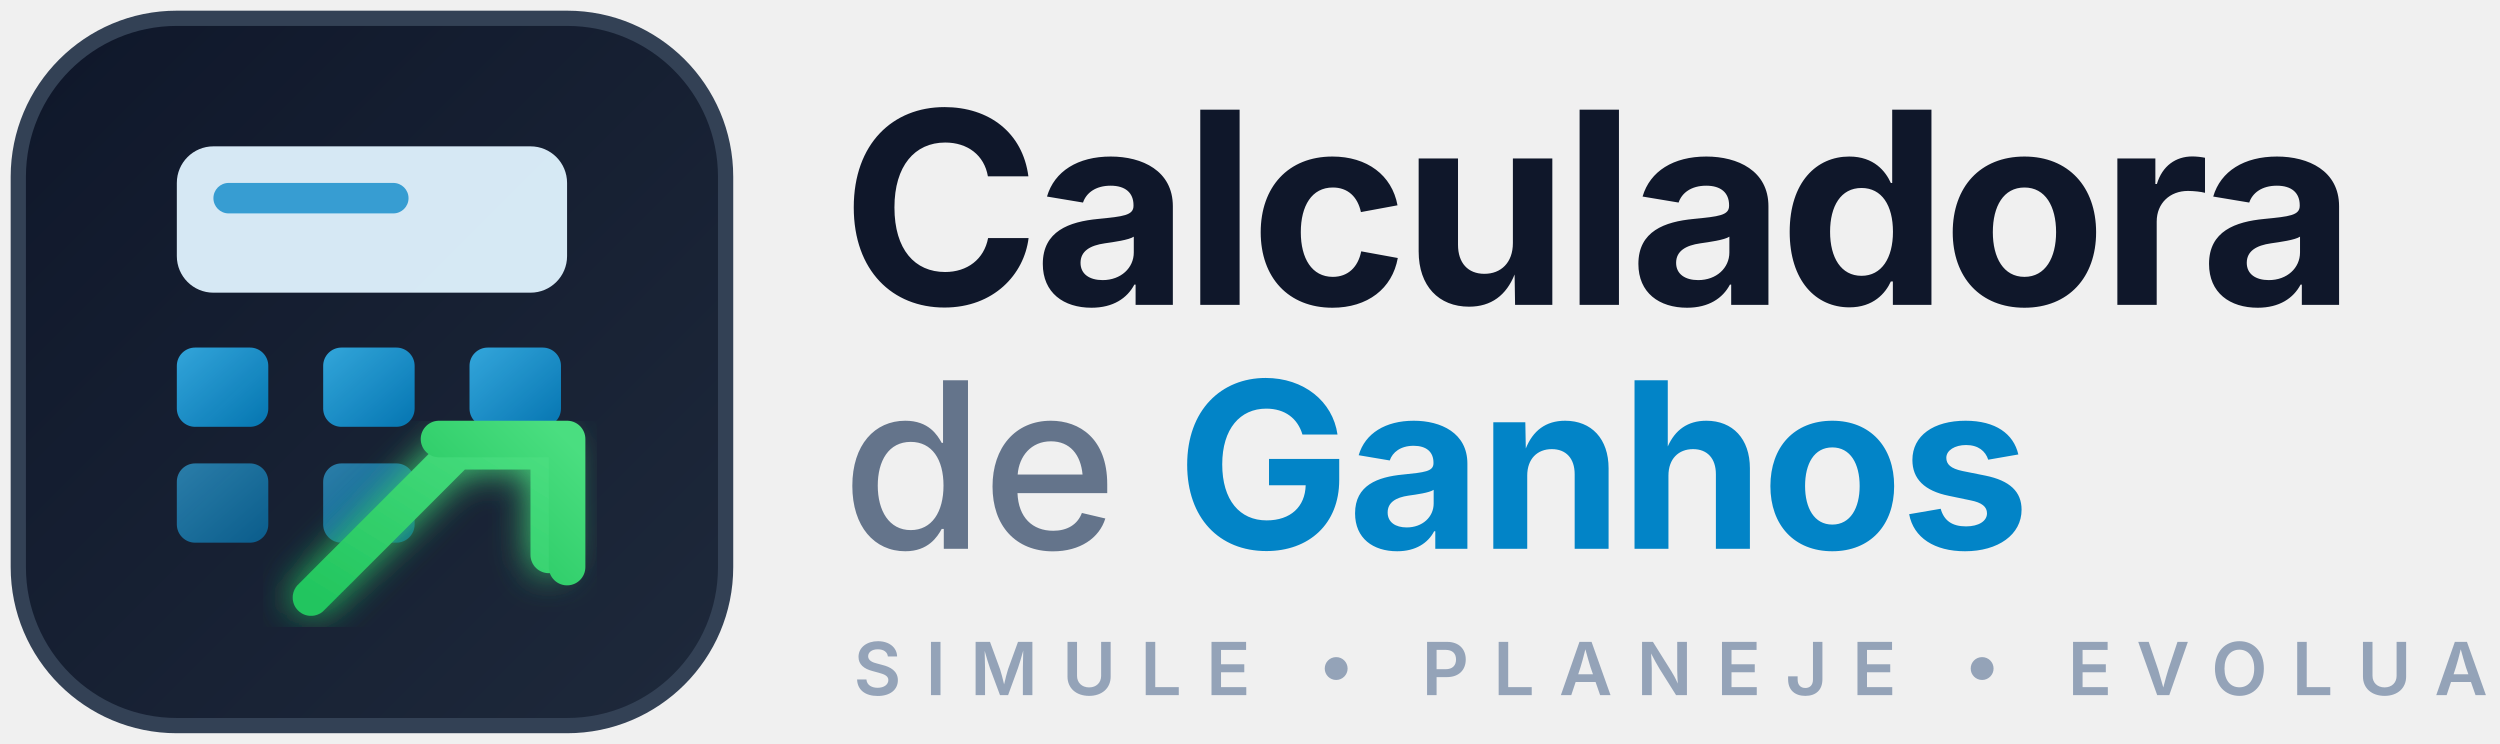
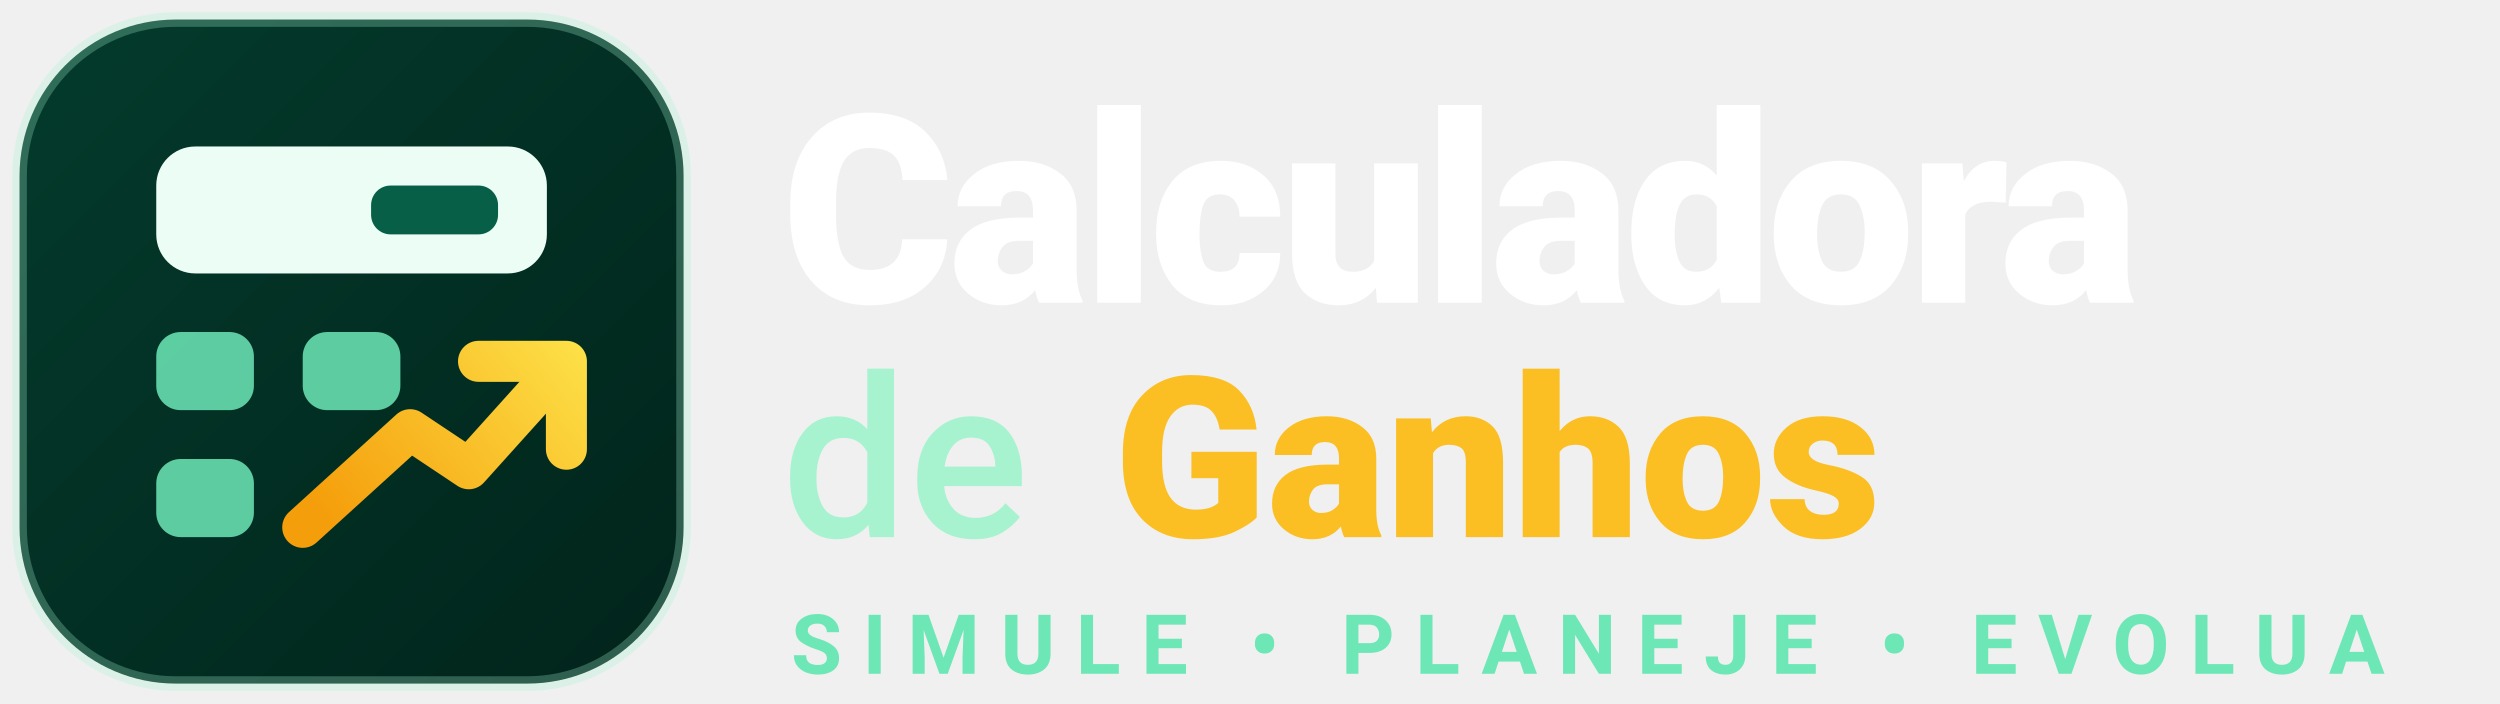
- <svg xmlns="http://www.w3.org/2000/svg" viewBox="4 4 410 122" width="410" height="122">
+ <svg xmlns="http://www.w3.org/2000/svg" viewBox="0 0 256 72" width="256" height="72" fill="none">
  <defs>
-     <linearGradient id="bgGrad" x1="0%" y1="0%" x2="100%" y2="100%">
-       <stop offset="0%" stop-color="#0f172a" />
-       <stop offset="100%" stop-color="#1e293b" />
+     <linearGradient id="iconBg" x1="0" y1="0" x2="68" y2="68" gradientUnits="userSpaceOnUse">
+       <stop offset="0%" stop-color="#033b2c" />
+       <stop offset="100%" stop-color="#02241b" />
    </linearGradient>
-     <linearGradient id="neonCyan" x1="0%" y1="0%" x2="100%" y2="100%">
-       <stop offset="0%" stop-color="#38bdf8" />
-       <stop offset="100%" stop-color="#0284c7" />
+     <linearGradient id="arrowGrad" x1="34" y1="54" x2="58" y2="34" gradientUnits="userSpaceOnUse">
+       <stop offset="0%" stop-color="#f59e0b" />
+       <stop offset="100%" stop-color="#fde047" />
    </linearGradient>
-     <linearGradient id="greenUp" x1="0%" y1="100%" x2="100%" y2="0%">
-       <stop offset="0%" stop-color="#22c55e" />
-       <stop offset="100%" stop-color="#4ade80" />
-     </linearGradient>
-     <filter id="subtleGlow" x="-20%" y="-20%" width="140%" height="140%">
-       <feGaussianBlur stdDeviation="3" result="blur" />
-       <feComposite in="SourceGraphic" in2="blur" operator="over" />
-     </filter>
  </defs>
-   <g transform="translate(7, 7)">
-     <rect x="0" y="0" width="116" height="116" rx="26" fill="url(#bgGrad)" stroke="#334155" stroke-width="2.5" />
-     <rect x="26" y="21" width="64" height="24" rx="6" fill="#e0f2fe" opacity="0.95" />
-     <rect x="32" y="27" width="32" height="5" rx="2.5" fill="#0284c7" opacity="0.75" />
-     <rect x="26" y="54" width="15" height="13" rx="3" fill="url(#neonCyan)" opacity="0.85" />
-     <rect x="50" y="54" width="15" height="13" rx="3" fill="url(#neonCyan)" opacity="0.85" />
-     <rect x="74" y="54" width="15" height="13" rx="3" fill="url(#neonCyan)" opacity="0.85" />
-     <rect x="26" y="73" width="15" height="13" rx="3" fill="url(#neonCyan)" opacity="0.6" />
-     <rect x="50" y="73" width="15" height="13" rx="3" fill="url(#neonCyan)" opacity="0.6" />
-     <path d="M 48 95 L 72 71 L 87 71 L 87 88" fill="none" stroke="url(#greenUp)" stroke-width="6" stroke-linecap="round" stroke-linejoin="round" filter="url(#subtleGlow)" />
-     <path d="M 69 69 L 90 69 L 90 90" fill="none" stroke="url(#greenUp)" stroke-width="6" stroke-linecap="round" stroke-linejoin="round" />
+   <g transform="translate(2, 2)">
+     <rect width="68" height="68" rx="16" fill="url(#iconBg)" stroke="#a7f3d0" stroke-opacity="0.28" stroke-width="1.5" />
+     <rect x="14" y="13" width="40" height="13" rx="4" fill="#ecfdf5" />
+     <rect x="36" y="17" width="13" height="5" rx="2" fill="#065f46" />
+     <rect x="14" y="32" width="10" height="8" rx="2.5" fill="#6ee7b7" fill-opacity="0.85" />
+     <rect x="29" y="32" width="10" height="8" rx="2.5" fill="#6ee7b7" fill-opacity="0.85" />
+     <rect x="14" y="45" width="10" height="8" rx="2.5" fill="#6ee7b7" fill-opacity="0.85" />
+     <path d="M29 52 L40 42 L46 46 L55 36" stroke="url(#arrowGrad)" stroke-width="4.2" stroke-linecap="round" stroke-linejoin="round" />
+     <path d="M47 35 H56 V44" stroke="url(#arrowGrad)" stroke-width="4.2" stroke-linecap="round" stroke-linejoin="round" />
  </g>
-   <g transform="translate(142, 0)">
-     <text x="0" y="54" font-family="'Inter', -apple-system, BlinkMacSystemFont, 'Segoe UI', Roboto, sans-serif" font-size="44" font-weight="700" fill="#0f172a" letter-spacing="-1">Calculadora</text>
-     <text x="0" y="94" font-family="'Inter', -apple-system, BlinkMacSystemFont, 'Segoe UI', Roboto, sans-serif" font-size="38" font-weight="500" fill="#64748b" letter-spacing="-0.5">de <tspan font-weight="700" fill="#0284c7">Ganhos</tspan>
-     </text>
-     <text x="2" y="118" font-family="'Inter', -apple-system, BlinkMacSystemFont, 'Segoe UI', Roboto, sans-serif" font-size="12" font-weight="600" fill="#94a3b8" letter-spacing="4">SIMULE • PLANEJE • EVOLUA</text>
-   </g>
+   <text x="80" y="31" font-family="system-ui, -apple-system, 'Segoe UI', Roboto, sans-serif" font-size="27" font-weight="800" letter-spacing="-0.6" fill="#ffffff">
+     Calculadora
+   </text>
+   <text x="80" y="55" font-family="system-ui, -apple-system, 'Segoe UI', Roboto, sans-serif" font-size="23" font-weight="500" fill="#a7f3d0">
+     de
+     <tspan font-weight="800" fill="#fbbf24" dx="3">Ganhos</tspan>
+   </text>
+   <text x="81" y="69" font-family="system-ui, -apple-system, 'Segoe UI', Roboto, sans-serif" font-size="8.5" font-weight="700" letter-spacing="2.1" fill="#6ee7b7">
+     SIMULE • PLANEJE • EVOLUA
+   </text>
</svg>
